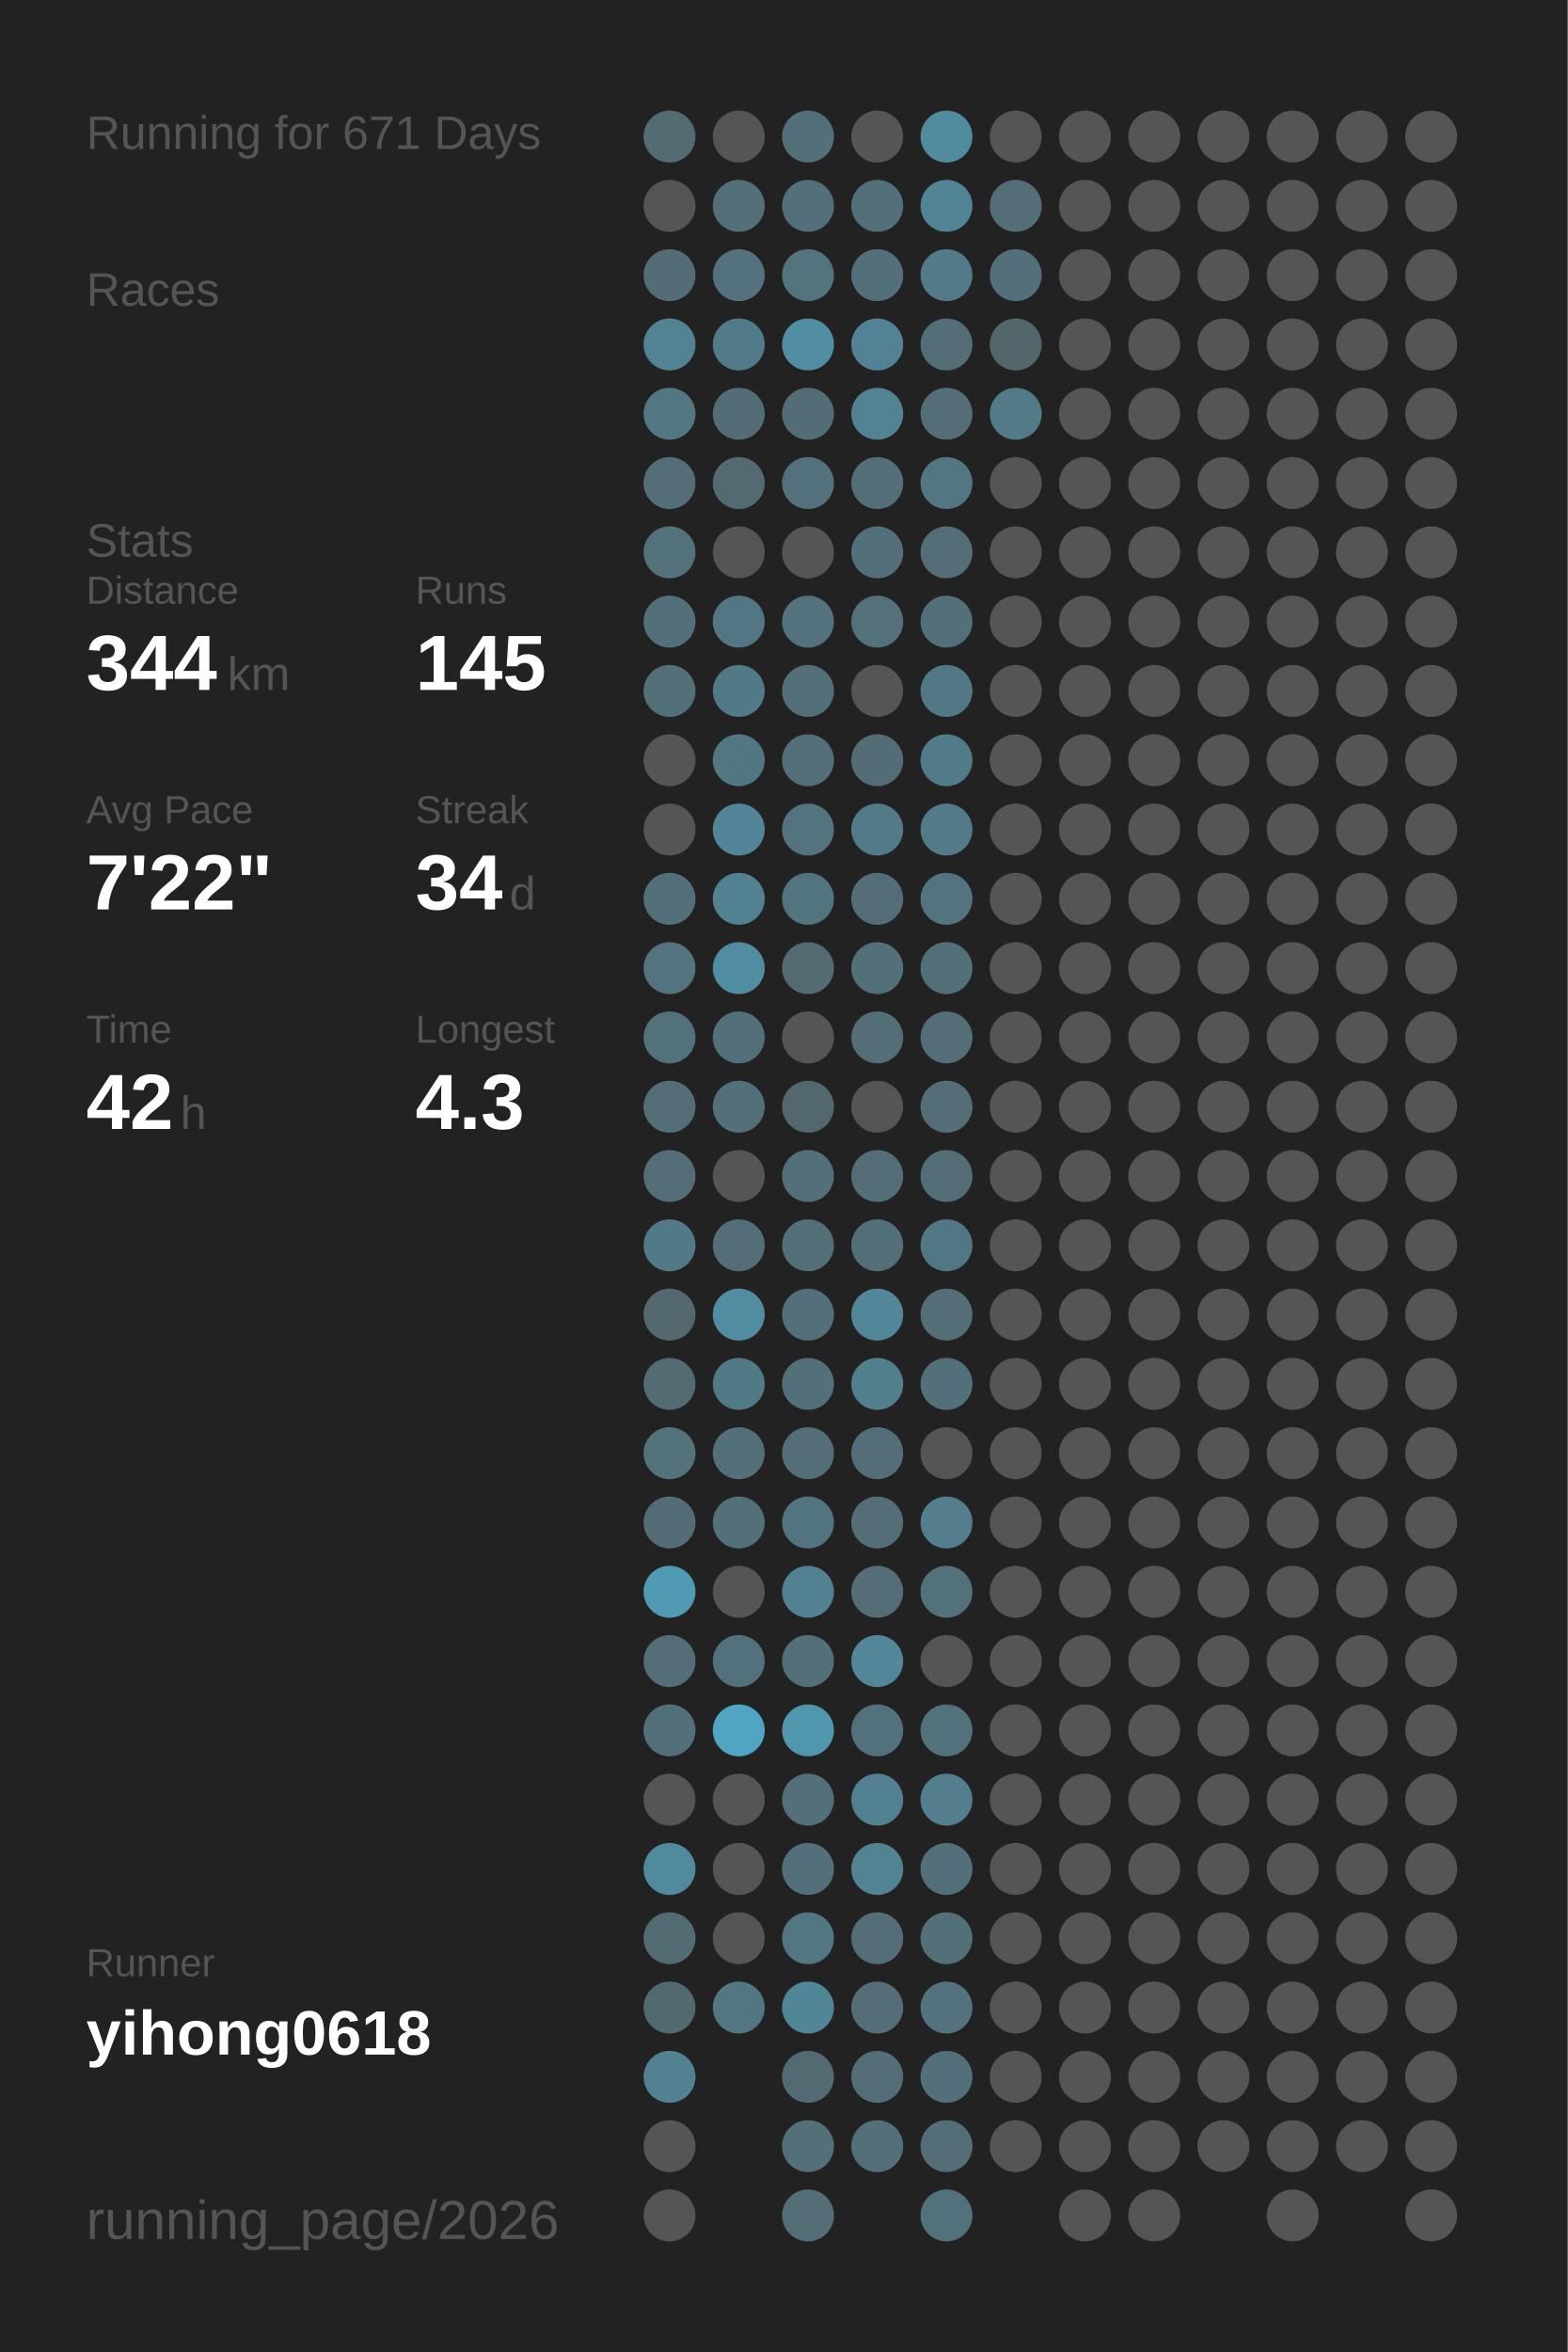
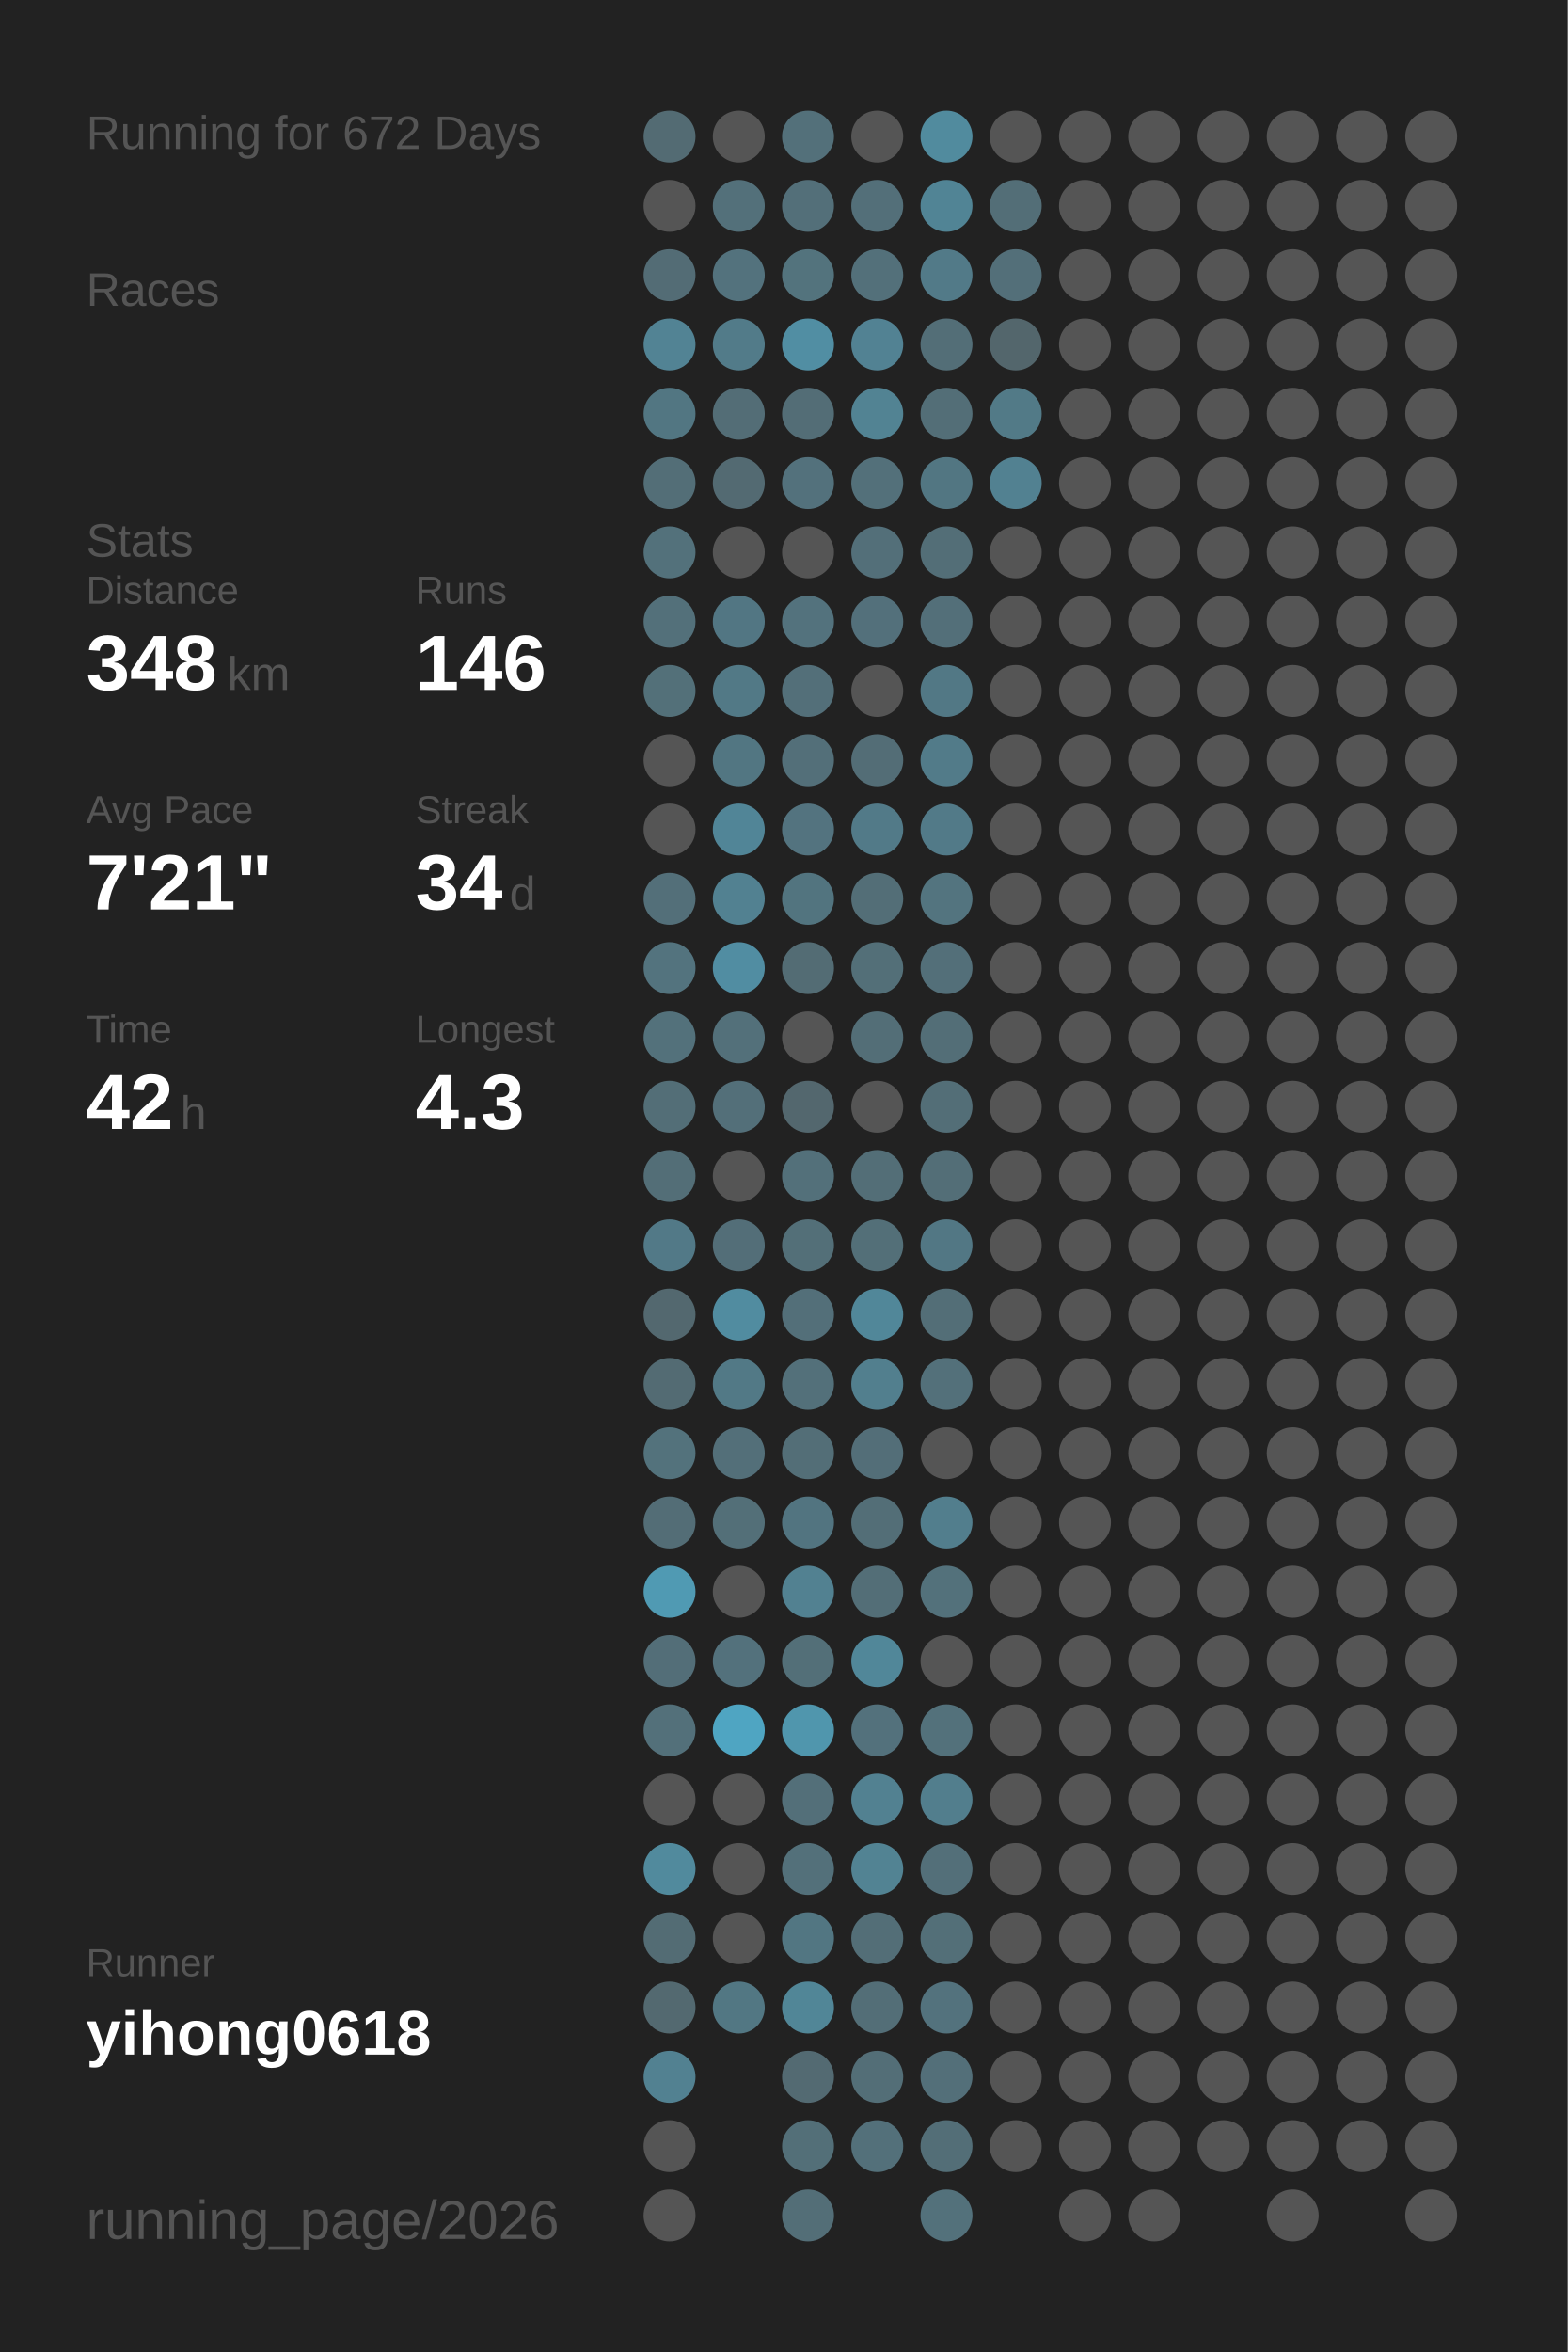
<svg xmlns="http://www.w3.org/2000/svg" baseProfile="full" height="300mm" version="1.1" viewBox="0,0,200,300" width="200mm">
  <defs />
  <rect fill="#222222" height="300" width="200" x="0" y="0" />
-   <text fill="#555555" style="font-size:6px; font-family:Arial;" x="11" y="19">Running for 671 Days</text>
+   <text fill="#555555" style="font-size:6px; font-family:Arial;" x="11" y="19">Running for 672 Days</text>
  <text fill="#555555" style="font-size:6px; font-family:Arial;" x="11" y="39">Races</text>
  <text fill="#555555" style="font-size:6px; font-family:Arial;" x="11" y="71">Stats</text>
  <text fill="#555555" style="font-size:5px; font-family:Arial;" x="11" y="77">Distance</text>
-   <text fill="#FFFFFF" style="font-size:10px; font-family:Arial; font-weight:bold;" x="11" y="88">344</text>
+   <text fill="#FFFFFF" style="font-size:10px; font-family:Arial; font-weight:bold;" x="11" y="88">348</text>
  <text fill="#555555" style="font-size:6px; font-family:Arial;" x="29" y="88">km</text>
  <text fill="#555555" style="font-size:5px; font-family:Arial;" x="53" y="77">Runs</text>
-   <text fill="#FFFFFF" style="font-size:10px; font-family:Arial; font-weight:bold;" x="53" y="88">145</text>
+   <text fill="#FFFFFF" style="font-size:10px; font-family:Arial; font-weight:bold;" x="53" y="88">146</text>
  <text fill="#555555" style="font-size:5px; font-family:Arial;" x="11" y="105">Avg Pace</text>
-   <text fill="#FFFFFF" style="font-size:10px; font-family:Arial; font-weight:bold;" x="11" y="116">7'22"</text>
+   <text fill="#FFFFFF" style="font-size:10px; font-family:Arial; font-weight:bold;" x="11" y="116">7'21"</text>
  <text fill="#555555" style="font-size:5px; font-family:Arial;" x="53" y="105">Streak</text>
  <text fill="#FFFFFF" style="font-size:10px; font-family:Arial; font-weight:bold;" x="53" y="116">34</text>
  <text fill="#555555" style="font-size:6px; font-family:Arial;" x="65" y="116">d</text>
  <text fill="#555555" style="font-size:5px; font-family:Arial;" x="11" y="133">Time</text>
  <text fill="#FFFFFF" style="font-size:10px; font-family:Arial; font-weight:bold;" x="11" y="144">42</text>
  <text fill="#555555" style="font-size:6px; font-family:Arial;" x="23" y="144">h</text>
  <text fill="#555555" style="font-size:5px; font-family:Arial;" x="53" y="133">Longest</text>
  <text fill="#FFFFFF" style="font-size:10px; font-family:Arial; font-weight:bold;" x="53" y="144">4.3</text>
  <text fill="#555555" style="font-size:5px; font-family:Arial;" x="11" y="252.065">Runner</text>
  <text fill="#FFFFFF" style="font-size:8px; font-family:Arial; font-weight:bold;" x="11" y="262.065">yihong0618</text>
  <text fill="#555555" style="font-size:7px; font-family:Arial;" x="11" y="285.581">running_page/2026</text>
  <circle cx="85.417" cy="17.419" fill="#536b73" r="3.312" />
  <circle cx="85.417" cy="26.258" fill="#555555" r="3.312" />
  <circle cx="85.417" cy="35.097" fill="#536c75" r="3.312" />
  <circle cx="85.417" cy="43.935" fill="#528394" r="3.312" />
  <circle cx="85.417" cy="52.774" fill="#527682" r="3.312" />
  <circle cx="85.417" cy="61.613" fill="#536e77" r="3.312" />
  <circle cx="85.417" cy="70.452" fill="#53717b" r="3.312" />
  <circle cx="85.417" cy="79.29" fill="#53707a" r="3.312" />
  <circle cx="85.417" cy="88.129" fill="#537079" r="3.312" />
  <circle cx="85.417" cy="96.968" fill="#555555" r="3.312" />
  <circle cx="85.417" cy="105.806" fill="#555555" r="3.312" />
  <circle cx="85.417" cy="114.645" fill="#536f79" r="3.312" />
  <circle cx="85.417" cy="123.484" fill="#53737e" r="3.312" />
  <circle cx="85.417" cy="132.323" fill="#53717b" r="3.312" />
  <circle cx="85.417" cy="141.161" fill="#536e77" r="3.312" />
  <circle cx="85.417" cy="150" fill="#536e77" r="3.312" />
  <circle cx="85.417" cy="158.839" fill="#527987" r="3.312" />
  <circle cx="85.417" cy="167.677" fill="#53686f" r="3.312" />
  <circle cx="85.417" cy="176.516" fill="#536b73" r="3.312" />
  <circle cx="85.417" cy="185.355" fill="#53727c" r="3.312" />
  <circle cx="85.417" cy="194.194" fill="#536d76" r="3.312" />
  <circle cx="85.417" cy="203.032" fill="#509ab3" r="3.312" />
  <circle cx="85.417" cy="211.871" fill="#536e78" r="3.312" />
  <circle cx="85.417" cy="220.71" fill="#53707a" r="3.312" />
  <circle cx="85.417" cy="229.548" fill="#555555" r="3.312" />
  <circle cx="85.417" cy="238.387" fill="#518a9d" r="3.312" />
  <circle cx="85.417" cy="247.226" fill="#536c74" r="3.312" />
  <circle cx="85.417" cy="256.065" fill="#536970" r="3.312" />
  <circle cx="85.417" cy="264.903" fill="#528191" r="3.312" />
  <circle cx="85.417" cy="273.742" fill="#555555" r="3.312" />
  <circle cx="85.417" cy="282.581" fill="#555555" r="3.312" />
  <circle cx="94.25" cy="17.419" fill="#555555" r="3.312" />
  <circle cx="94.25" cy="26.258" fill="#53707a" r="3.312" />
  <circle cx="94.25" cy="35.097" fill="#53727d" r="3.312" />
  <circle cx="94.25" cy="43.935" fill="#527b89" r="3.312" />
  <circle cx="94.25" cy="52.774" fill="#536d76" r="3.312" />
  <circle cx="94.25" cy="61.613" fill="#536a72" r="3.312" />
  <circle cx="94.25" cy="70.452" fill="#555555" r="3.312" />
  <circle cx="94.25" cy="79.29" fill="#527683" r="3.312" />
  <circle cx="94.25" cy="88.129" fill="#527986" r="3.312" />
  <circle cx="94.25" cy="96.968" fill="#527682" r="3.312" />
  <circle cx="94.25" cy="105.806" fill="#518597" r="3.312" />
  <circle cx="94.25" cy="114.645" fill="#528191" r="3.312" />
  <circle cx="94.25" cy="123.484" fill="#518da2" r="3.312" />
  <circle cx="94.25" cy="132.323" fill="#53707a" r="3.312" />
  <circle cx="94.25" cy="141.161" fill="#536f79" r="3.312" />
  <circle cx="94.25" cy="150" fill="#555555" r="3.312" />
  <circle cx="94.25" cy="158.839" fill="#536e78" r="3.312" />
  <circle cx="94.25" cy="167.677" fill="#518ca0" r="3.312" />
  <circle cx="94.25" cy="176.516" fill="#527986" r="3.312" />
  <circle cx="94.25" cy="185.355" fill="#536f79" r="3.312" />
  <circle cx="94.25" cy="194.194" fill="#536f78" r="3.312" />
  <circle cx="94.25" cy="203.032" fill="#555555" r="3.312" />
  <circle cx="94.25" cy="211.871" fill="#53717c" r="3.312" />
  <circle cx="94.25" cy="220.71" fill="#4fa5c2" r="3.312" />
  <circle cx="94.25" cy="229.548" fill="#555555" r="3.312" />
  <circle cx="94.25" cy="238.387" fill="#555555" r="3.312" />
  <circle cx="94.25" cy="247.226" fill="#555555" r="3.312" />
  <circle cx="94.25" cy="256.065" fill="#527783" r="3.312" />
  <circle cx="103.083" cy="17.419" fill="#53707a" r="3.312" />
  <circle cx="103.083" cy="26.258" fill="#536f79" r="3.312" />
  <circle cx="103.083" cy="35.097" fill="#53737d" r="3.312" />
  <circle cx="103.083" cy="43.935" fill="#518ea3" r="3.312" />
  <circle cx="103.083" cy="52.774" fill="#536d76" r="3.312" />
  <circle cx="103.083" cy="61.613" fill="#53717c" r="3.312" />
  <circle cx="103.083" cy="70.452" fill="#555555" r="3.312" />
  <circle cx="103.083" cy="79.29" fill="#53727d" r="3.312" />
  <circle cx="103.083" cy="88.129" fill="#536f79" r="3.312" />
  <circle cx="103.083" cy="96.968" fill="#536f79" r="3.312" />
  <circle cx="103.083" cy="105.806" fill="#53737f" r="3.312" />
  <circle cx="103.083" cy="114.645" fill="#52747f" r="3.312" />
  <circle cx="103.083" cy="123.484" fill="#536c74" r="3.312" />
  <circle cx="103.083" cy="132.323" fill="#555555" r="3.312" />
  <circle cx="103.083" cy="141.161" fill="#53676e" r="3.312" />
  <circle cx="103.083" cy="150" fill="#53707a" r="3.312" />
  <circle cx="103.083" cy="158.839" fill="#536f78" r="3.312" />
  <circle cx="103.083" cy="167.677" fill="#536f79" r="3.312" />
  <circle cx="103.083" cy="176.516" fill="#53707a" r="3.312" />
  <circle cx="103.083" cy="185.355" fill="#536e77" r="3.312" />
  <circle cx="103.083" cy="194.194" fill="#527480" r="3.312" />
  <circle cx="103.083" cy="203.032" fill="#528191" r="3.312" />
  <circle cx="103.083" cy="211.871" fill="#536f78" r="3.312" />
  <circle cx="103.083" cy="220.71" fill="#5096ad" r="3.312" />
  <circle cx="103.083" cy="229.548" fill="#536f79" r="3.312" />
  <circle cx="103.083" cy="238.387" fill="#53707a" r="3.312" />
  <circle cx="103.083" cy="247.226" fill="#527682" r="3.312" />
  <circle cx="103.083" cy="256.065" fill="#518697" r="3.312" />
  <circle cx="103.083" cy="264.903" fill="#536a72" r="3.312" />
  <circle cx="103.083" cy="273.742" fill="#536f78" r="3.312" />
  <circle cx="103.083" cy="282.581" fill="#536e77" r="3.312" />
  <circle cx="111.917" cy="17.419" fill="#555555" r="3.312" />
  <circle cx="111.917" cy="26.258" fill="#536f79" r="3.312" />
  <circle cx="111.917" cy="35.097" fill="#53707a" r="3.312" />
  <circle cx="111.917" cy="43.935" fill="#528293" r="3.312" />
  <circle cx="111.917" cy="52.774" fill="#528393" r="3.312" />
  <circle cx="111.917" cy="61.613" fill="#53707a" r="3.312" />
  <circle cx="111.917" cy="70.452" fill="#536f79" r="3.312" />
  <circle cx="111.917" cy="79.29" fill="#53707b" r="3.312" />
  <circle cx="111.917" cy="88.129" fill="#555555" r="3.312" />
  <circle cx="111.917" cy="96.968" fill="#536d76" r="3.312" />
  <circle cx="111.917" cy="105.806" fill="#527a88" r="3.312" />
  <circle cx="111.917" cy="114.645" fill="#536e77" r="3.312" />
  <circle cx="111.917" cy="123.484" fill="#536f78" r="3.312" />
  <circle cx="111.917" cy="132.323" fill="#536e77" r="3.312" />
  <circle cx="111.917" cy="141.161" fill="#555555" r="3.312" />
  <circle cx="111.917" cy="150" fill="#536e77" r="3.312" />
  <circle cx="111.917" cy="158.839" fill="#536f78" r="3.312" />
  <circle cx="111.917" cy="167.677" fill="#518799" r="3.312" />
  <circle cx="111.917" cy="176.516" fill="#527f8e" r="3.312" />
  <circle cx="111.917" cy="185.355" fill="#536e78" r="3.312" />
  <circle cx="111.917" cy="194.194" fill="#536e77" r="3.312" />
  <circle cx="111.917" cy="203.032" fill="#536e77" r="3.312" />
  <circle cx="111.917" cy="211.871" fill="#518799" r="3.312" />
  <circle cx="111.917" cy="220.71" fill="#53717c" r="3.312" />
  <circle cx="111.917" cy="229.548" fill="#528191" r="3.312" />
  <circle cx="111.917" cy="238.387" fill="#528393" r="3.312" />
  <circle cx="111.917" cy="247.226" fill="#536e77" r="3.312" />
  <circle cx="111.917" cy="256.065" fill="#536e77" r="3.312" />
  <circle cx="111.917" cy="264.903" fill="#536e77" r="3.312" />
  <circle cx="111.917" cy="273.742" fill="#53707a" r="3.312" />
  <circle cx="120.75" cy="17.419" fill="#518b9e" r="3.312" />
  <circle cx="120.75" cy="26.258" fill="#518495" r="3.312" />
  <circle cx="120.75" cy="35.097" fill="#527a88" r="3.312" />
  <circle cx="120.75" cy="43.935" fill="#536e77" r="3.312" />
  <circle cx="120.75" cy="52.774" fill="#536e77" r="3.312" />
  <circle cx="120.75" cy="61.613" fill="#527682" r="3.312" />
  <circle cx="120.75" cy="70.452" fill="#536e77" r="3.312" />
  <circle cx="120.75" cy="79.29" fill="#536f79" r="3.312" />
  <circle cx="120.75" cy="88.129" fill="#527885" r="3.312" />
  <circle cx="120.75" cy="96.968" fill="#527b89" r="3.312" />
  <circle cx="120.75" cy="105.806" fill="#527a88" r="3.312" />
  <circle cx="120.75" cy="114.645" fill="#53747f" r="3.312" />
  <circle cx="120.75" cy="123.484" fill="#536f79" r="3.312" />
  <circle cx="120.75" cy="132.323" fill="#536e77" r="3.312" />
  <circle cx="120.75" cy="141.161" fill="#536e77" r="3.312" />
  <circle cx="120.75" cy="150" fill="#536e77" r="3.312" />
  <circle cx="120.75" cy="158.839" fill="#527784" r="3.312" />
  <circle cx="120.75" cy="167.677" fill="#536e77" r="3.312" />
  <circle cx="120.75" cy="176.516" fill="#53707a" r="3.312" />
  <circle cx="120.75" cy="185.355" fill="#555555" r="3.312" />
  <circle cx="120.75" cy="194.194" fill="#527e8d" r="3.312" />
  <circle cx="120.75" cy="203.032" fill="#53717b" r="3.312" />
  <circle cx="120.75" cy="211.871" fill="#555555" r="3.312" />
  <circle cx="120.75" cy="220.71" fill="#53717b" r="3.312" />
  <circle cx="120.75" cy="229.548" fill="#527e8d" r="3.312" />
  <circle cx="120.75" cy="238.387" fill="#536f79" r="3.312" />
  <circle cx="120.75" cy="247.226" fill="#536f78" r="3.312" />
  <circle cx="120.75" cy="256.065" fill="#53727d" r="3.312" />
  <circle cx="120.75" cy="264.903" fill="#536f79" r="3.312" />
  <circle cx="120.75" cy="273.742" fill="#536e77" r="3.312" />
  <circle cx="120.75" cy="282.581" fill="#53717b" r="3.312" />
  <circle cx="129.583" cy="17.419" fill="#555555" r="3.312" />
  <circle cx="129.583" cy="26.258" fill="#536e77" r="3.312" />
  <circle cx="129.583" cy="35.097" fill="#536f79" r="3.312" />
  <circle cx="129.583" cy="43.935" fill="#53666c" r="3.312" />
  <circle cx="129.583" cy="52.774" fill="#527a87" r="3.312" />
-   <circle cx="129.583" cy="61.613" fill="#555555" r="3.312" />
+   <circle cx="129.583" cy="61.613" fill="#528191" r="3.312" />
  <circle cx="129.583" cy="70.452" fill="#555555" r="3.312" />
  <circle cx="129.583" cy="79.29" fill="#555555" r="3.312" />
  <circle cx="129.583" cy="88.129" fill="#555555" r="3.312" />
  <circle cx="129.583" cy="96.968" fill="#555555" r="3.312" />
  <circle cx="129.583" cy="105.806" fill="#555555" r="3.312" />
  <circle cx="129.583" cy="114.645" fill="#555555" r="3.312" />
  <circle cx="129.583" cy="123.484" fill="#555555" r="3.312" />
  <circle cx="129.583" cy="132.323" fill="#555555" r="3.312" />
  <circle cx="129.583" cy="141.161" fill="#555555" r="3.312" />
  <circle cx="129.583" cy="150" fill="#555555" r="3.312" />
  <circle cx="129.583" cy="158.839" fill="#555555" r="3.312" />
  <circle cx="129.583" cy="167.677" fill="#555555" r="3.312" />
  <circle cx="129.583" cy="176.516" fill="#555555" r="3.312" />
  <circle cx="129.583" cy="185.355" fill="#555555" r="3.312" />
  <circle cx="129.583" cy="194.194" fill="#555555" r="3.312" />
  <circle cx="129.583" cy="203.032" fill="#555555" r="3.312" />
  <circle cx="129.583" cy="211.871" fill="#555555" r="3.312" />
  <circle cx="129.583" cy="220.71" fill="#555555" r="3.312" />
  <circle cx="129.583" cy="229.548" fill="#555555" r="3.312" />
  <circle cx="129.583" cy="238.387" fill="#555555" r="3.312" />
  <circle cx="129.583" cy="247.226" fill="#555555" r="3.312" />
  <circle cx="129.583" cy="256.065" fill="#555555" r="3.312" />
  <circle cx="129.583" cy="264.903" fill="#555555" r="3.312" />
  <circle cx="129.583" cy="273.742" fill="#555555" r="3.312" />
  <circle cx="138.417" cy="17.419" fill="#555555" r="3.312" />
  <circle cx="138.417" cy="26.258" fill="#555555" r="3.312" />
  <circle cx="138.417" cy="35.097" fill="#555555" r="3.312" />
  <circle cx="138.417" cy="43.935" fill="#555555" r="3.312" />
  <circle cx="138.417" cy="52.774" fill="#555555" r="3.312" />
  <circle cx="138.417" cy="61.613" fill="#555555" r="3.312" />
  <circle cx="138.417" cy="70.452" fill="#555555" r="3.312" />
  <circle cx="138.417" cy="79.29" fill="#555555" r="3.312" />
  <circle cx="138.417" cy="88.129" fill="#555555" r="3.312" />
  <circle cx="138.417" cy="96.968" fill="#555555" r="3.312" />
  <circle cx="138.417" cy="105.806" fill="#555555" r="3.312" />
  <circle cx="138.417" cy="114.645" fill="#555555" r="3.312" />
  <circle cx="138.417" cy="123.484" fill="#555555" r="3.312" />
  <circle cx="138.417" cy="132.323" fill="#555555" r="3.312" />
  <circle cx="138.417" cy="141.161" fill="#555555" r="3.312" />
  <circle cx="138.417" cy="150" fill="#555555" r="3.312" />
  <circle cx="138.417" cy="158.839" fill="#555555" r="3.312" />
  <circle cx="138.417" cy="167.677" fill="#555555" r="3.312" />
  <circle cx="138.417" cy="176.516" fill="#555555" r="3.312" />
  <circle cx="138.417" cy="185.355" fill="#555555" r="3.312" />
  <circle cx="138.417" cy="194.194" fill="#555555" r="3.312" />
  <circle cx="138.417" cy="203.032" fill="#555555" r="3.312" />
  <circle cx="138.417" cy="211.871" fill="#555555" r="3.312" />
  <circle cx="138.417" cy="220.71" fill="#555555" r="3.312" />
  <circle cx="138.417" cy="229.548" fill="#555555" r="3.312" />
  <circle cx="138.417" cy="238.387" fill="#555555" r="3.312" />
  <circle cx="138.417" cy="247.226" fill="#555555" r="3.312" />
  <circle cx="138.417" cy="256.065" fill="#555555" r="3.312" />
  <circle cx="138.417" cy="264.903" fill="#555555" r="3.312" />
  <circle cx="138.417" cy="273.742" fill="#555555" r="3.312" />
  <circle cx="138.417" cy="282.581" fill="#555555" r="3.312" />
  <circle cx="147.25" cy="17.419" fill="#555555" r="3.312" />
  <circle cx="147.25" cy="26.258" fill="#555555" r="3.312" />
  <circle cx="147.25" cy="35.097" fill="#555555" r="3.312" />
  <circle cx="147.25" cy="43.935" fill="#555555" r="3.312" />
  <circle cx="147.25" cy="52.774" fill="#555555" r="3.312" />
  <circle cx="147.25" cy="61.613" fill="#555555" r="3.312" />
  <circle cx="147.25" cy="70.452" fill="#555555" r="3.312" />
  <circle cx="147.25" cy="79.29" fill="#555555" r="3.312" />
  <circle cx="147.25" cy="88.129" fill="#555555" r="3.312" />
  <circle cx="147.25" cy="96.968" fill="#555555" r="3.312" />
  <circle cx="147.25" cy="105.806" fill="#555555" r="3.312" />
  <circle cx="147.25" cy="114.645" fill="#555555" r="3.312" />
  <circle cx="147.25" cy="123.484" fill="#555555" r="3.312" />
  <circle cx="147.25" cy="132.323" fill="#555555" r="3.312" />
  <circle cx="147.25" cy="141.161" fill="#555555" r="3.312" />
  <circle cx="147.25" cy="150" fill="#555555" r="3.312" />
  <circle cx="147.25" cy="158.839" fill="#555555" r="3.312" />
  <circle cx="147.25" cy="167.677" fill="#555555" r="3.312" />
  <circle cx="147.25" cy="176.516" fill="#555555" r="3.312" />
  <circle cx="147.25" cy="185.355" fill="#555555" r="3.312" />
  <circle cx="147.25" cy="194.194" fill="#555555" r="3.312" />
  <circle cx="147.25" cy="203.032" fill="#555555" r="3.312" />
  <circle cx="147.25" cy="211.871" fill="#555555" r="3.312" />
  <circle cx="147.25" cy="220.71" fill="#555555" r="3.312" />
  <circle cx="147.25" cy="229.548" fill="#555555" r="3.312" />
  <circle cx="147.25" cy="238.387" fill="#555555" r="3.312" />
  <circle cx="147.25" cy="247.226" fill="#555555" r="3.312" />
  <circle cx="147.25" cy="256.065" fill="#555555" r="3.312" />
  <circle cx="147.25" cy="264.903" fill="#555555" r="3.312" />
  <circle cx="147.25" cy="273.742" fill="#555555" r="3.312" />
  <circle cx="147.25" cy="282.581" fill="#555555" r="3.312" />
  <circle cx="156.083" cy="17.419" fill="#555555" r="3.312" />
  <circle cx="156.083" cy="26.258" fill="#555555" r="3.312" />
  <circle cx="156.083" cy="35.097" fill="#555555" r="3.312" />
  <circle cx="156.083" cy="43.935" fill="#555555" r="3.312" />
  <circle cx="156.083" cy="52.774" fill="#555555" r="3.312" />
  <circle cx="156.083" cy="61.613" fill="#555555" r="3.312" />
  <circle cx="156.083" cy="70.452" fill="#555555" r="3.312" />
  <circle cx="156.083" cy="79.29" fill="#555555" r="3.312" />
  <circle cx="156.083" cy="88.129" fill="#555555" r="3.312" />
  <circle cx="156.083" cy="96.968" fill="#555555" r="3.312" />
  <circle cx="156.083" cy="105.806" fill="#555555" r="3.312" />
  <circle cx="156.083" cy="114.645" fill="#555555" r="3.312" />
  <circle cx="156.083" cy="123.484" fill="#555555" r="3.312" />
  <circle cx="156.083" cy="132.323" fill="#555555" r="3.312" />
  <circle cx="156.083" cy="141.161" fill="#555555" r="3.312" />
  <circle cx="156.083" cy="150" fill="#555555" r="3.312" />
  <circle cx="156.083" cy="158.839" fill="#555555" r="3.312" />
  <circle cx="156.083" cy="167.677" fill="#555555" r="3.312" />
  <circle cx="156.083" cy="176.516" fill="#555555" r="3.312" />
  <circle cx="156.083" cy="185.355" fill="#555555" r="3.312" />
  <circle cx="156.083" cy="194.194" fill="#555555" r="3.312" />
  <circle cx="156.083" cy="203.032" fill="#555555" r="3.312" />
  <circle cx="156.083" cy="211.871" fill="#555555" r="3.312" />
  <circle cx="156.083" cy="220.71" fill="#555555" r="3.312" />
  <circle cx="156.083" cy="229.548" fill="#555555" r="3.312" />
  <circle cx="156.083" cy="238.387" fill="#555555" r="3.312" />
  <circle cx="156.083" cy="247.226" fill="#555555" r="3.312" />
  <circle cx="156.083" cy="256.065" fill="#555555" r="3.312" />
  <circle cx="156.083" cy="264.903" fill="#555555" r="3.312" />
  <circle cx="156.083" cy="273.742" fill="#555555" r="3.312" />
  <circle cx="164.917" cy="17.419" fill="#555555" r="3.312" />
  <circle cx="164.917" cy="26.258" fill="#555555" r="3.312" />
  <circle cx="164.917" cy="35.097" fill="#555555" r="3.312" />
  <circle cx="164.917" cy="43.935" fill="#555555" r="3.312" />
  <circle cx="164.917" cy="52.774" fill="#555555" r="3.312" />
  <circle cx="164.917" cy="61.613" fill="#555555" r="3.312" />
  <circle cx="164.917" cy="70.452" fill="#555555" r="3.312" />
  <circle cx="164.917" cy="79.29" fill="#555555" r="3.312" />
  <circle cx="164.917" cy="88.129" fill="#555555" r="3.312" />
  <circle cx="164.917" cy="96.968" fill="#555555" r="3.312" />
  <circle cx="164.917" cy="105.806" fill="#555555" r="3.312" />
  <circle cx="164.917" cy="114.645" fill="#555555" r="3.312" />
  <circle cx="164.917" cy="123.484" fill="#555555" r="3.312" />
  <circle cx="164.917" cy="132.323" fill="#555555" r="3.312" />
  <circle cx="164.917" cy="141.161" fill="#555555" r="3.312" />
  <circle cx="164.917" cy="150" fill="#555555" r="3.312" />
  <circle cx="164.917" cy="158.839" fill="#555555" r="3.312" />
  <circle cx="164.917" cy="167.677" fill="#555555" r="3.312" />
  <circle cx="164.917" cy="176.516" fill="#555555" r="3.312" />
  <circle cx="164.917" cy="185.355" fill="#555555" r="3.312" />
  <circle cx="164.917" cy="194.194" fill="#555555" r="3.312" />
  <circle cx="164.917" cy="203.032" fill="#555555" r="3.312" />
  <circle cx="164.917" cy="211.871" fill="#555555" r="3.312" />
  <circle cx="164.917" cy="220.71" fill="#555555" r="3.312" />
  <circle cx="164.917" cy="229.548" fill="#555555" r="3.312" />
  <circle cx="164.917" cy="238.387" fill="#555555" r="3.312" />
  <circle cx="164.917" cy="247.226" fill="#555555" r="3.312" />
  <circle cx="164.917" cy="256.065" fill="#555555" r="3.312" />
  <circle cx="164.917" cy="264.903" fill="#555555" r="3.312" />
  <circle cx="164.917" cy="273.742" fill="#555555" r="3.312" />
  <circle cx="164.917" cy="282.581" fill="#555555" r="3.312" />
  <circle cx="173.75" cy="17.419" fill="#555555" r="3.312" />
  <circle cx="173.75" cy="26.258" fill="#555555" r="3.312" />
  <circle cx="173.75" cy="35.097" fill="#555555" r="3.312" />
  <circle cx="173.75" cy="43.935" fill="#555555" r="3.312" />
  <circle cx="173.75" cy="52.774" fill="#555555" r="3.312" />
  <circle cx="173.75" cy="61.613" fill="#555555" r="3.312" />
  <circle cx="173.75" cy="70.452" fill="#555555" r="3.312" />
  <circle cx="173.75" cy="79.29" fill="#555555" r="3.312" />
  <circle cx="173.75" cy="88.129" fill="#555555" r="3.312" />
  <circle cx="173.75" cy="96.968" fill="#555555" r="3.312" />
  <circle cx="173.75" cy="105.806" fill="#555555" r="3.312" />
  <circle cx="173.75" cy="114.645" fill="#555555" r="3.312" />
  <circle cx="173.75" cy="123.484" fill="#555555" r="3.312" />
  <circle cx="173.75" cy="132.323" fill="#555555" r="3.312" />
  <circle cx="173.75" cy="141.161" fill="#555555" r="3.312" />
  <circle cx="173.75" cy="150" fill="#555555" r="3.312" />
  <circle cx="173.75" cy="158.839" fill="#555555" r="3.312" />
  <circle cx="173.75" cy="167.677" fill="#555555" r="3.312" />
  <circle cx="173.75" cy="176.516" fill="#555555" r="3.312" />
  <circle cx="173.75" cy="185.355" fill="#555555" r="3.312" />
  <circle cx="173.75" cy="194.194" fill="#555555" r="3.312" />
  <circle cx="173.75" cy="203.032" fill="#555555" r="3.312" />
  <circle cx="173.75" cy="211.871" fill="#555555" r="3.312" />
  <circle cx="173.75" cy="220.71" fill="#555555" r="3.312" />
  <circle cx="173.75" cy="229.548" fill="#555555" r="3.312" />
  <circle cx="173.75" cy="238.387" fill="#555555" r="3.312" />
  <circle cx="173.75" cy="247.226" fill="#555555" r="3.312" />
  <circle cx="173.75" cy="256.065" fill="#555555" r="3.312" />
  <circle cx="173.75" cy="264.903" fill="#555555" r="3.312" />
  <circle cx="173.75" cy="273.742" fill="#555555" r="3.312" />
  <circle cx="182.583" cy="17.419" fill="#555555" r="3.312" />
  <circle cx="182.583" cy="26.258" fill="#555555" r="3.312" />
  <circle cx="182.583" cy="35.097" fill="#555555" r="3.312" />
  <circle cx="182.583" cy="43.935" fill="#555555" r="3.312" />
  <circle cx="182.583" cy="52.774" fill="#555555" r="3.312" />
  <circle cx="182.583" cy="61.613" fill="#555555" r="3.312" />
  <circle cx="182.583" cy="70.452" fill="#555555" r="3.312" />
  <circle cx="182.583" cy="79.29" fill="#555555" r="3.312" />
  <circle cx="182.583" cy="88.129" fill="#555555" r="3.312" />
  <circle cx="182.583" cy="96.968" fill="#555555" r="3.312" />
  <circle cx="182.583" cy="105.806" fill="#555555" r="3.312" />
  <circle cx="182.583" cy="114.645" fill="#555555" r="3.312" />
  <circle cx="182.583" cy="123.484" fill="#555555" r="3.312" />
  <circle cx="182.583" cy="132.323" fill="#555555" r="3.312" />
  <circle cx="182.583" cy="141.161" fill="#555555" r="3.312" />
  <circle cx="182.583" cy="150" fill="#555555" r="3.312" />
  <circle cx="182.583" cy="158.839" fill="#555555" r="3.312" />
  <circle cx="182.583" cy="167.677" fill="#555555" r="3.312" />
  <circle cx="182.583" cy="176.516" fill="#555555" r="3.312" />
  <circle cx="182.583" cy="185.355" fill="#555555" r="3.312" />
  <circle cx="182.583" cy="194.194" fill="#555555" r="3.312" />
  <circle cx="182.583" cy="203.032" fill="#555555" r="3.312" />
  <circle cx="182.583" cy="211.871" fill="#555555" r="3.312" />
  <circle cx="182.583" cy="220.71" fill="#555555" r="3.312" />
  <circle cx="182.583" cy="229.548" fill="#555555" r="3.312" />
  <circle cx="182.583" cy="238.387" fill="#555555" r="3.312" />
  <circle cx="182.583" cy="247.226" fill="#555555" r="3.312" />
  <circle cx="182.583" cy="256.065" fill="#555555" r="3.312" />
  <circle cx="182.583" cy="264.903" fill="#555555" r="3.312" />
  <circle cx="182.583" cy="273.742" fill="#555555" r="3.312" />
  <circle cx="182.583" cy="282.581" fill="#555555" r="3.312" />
</svg>
